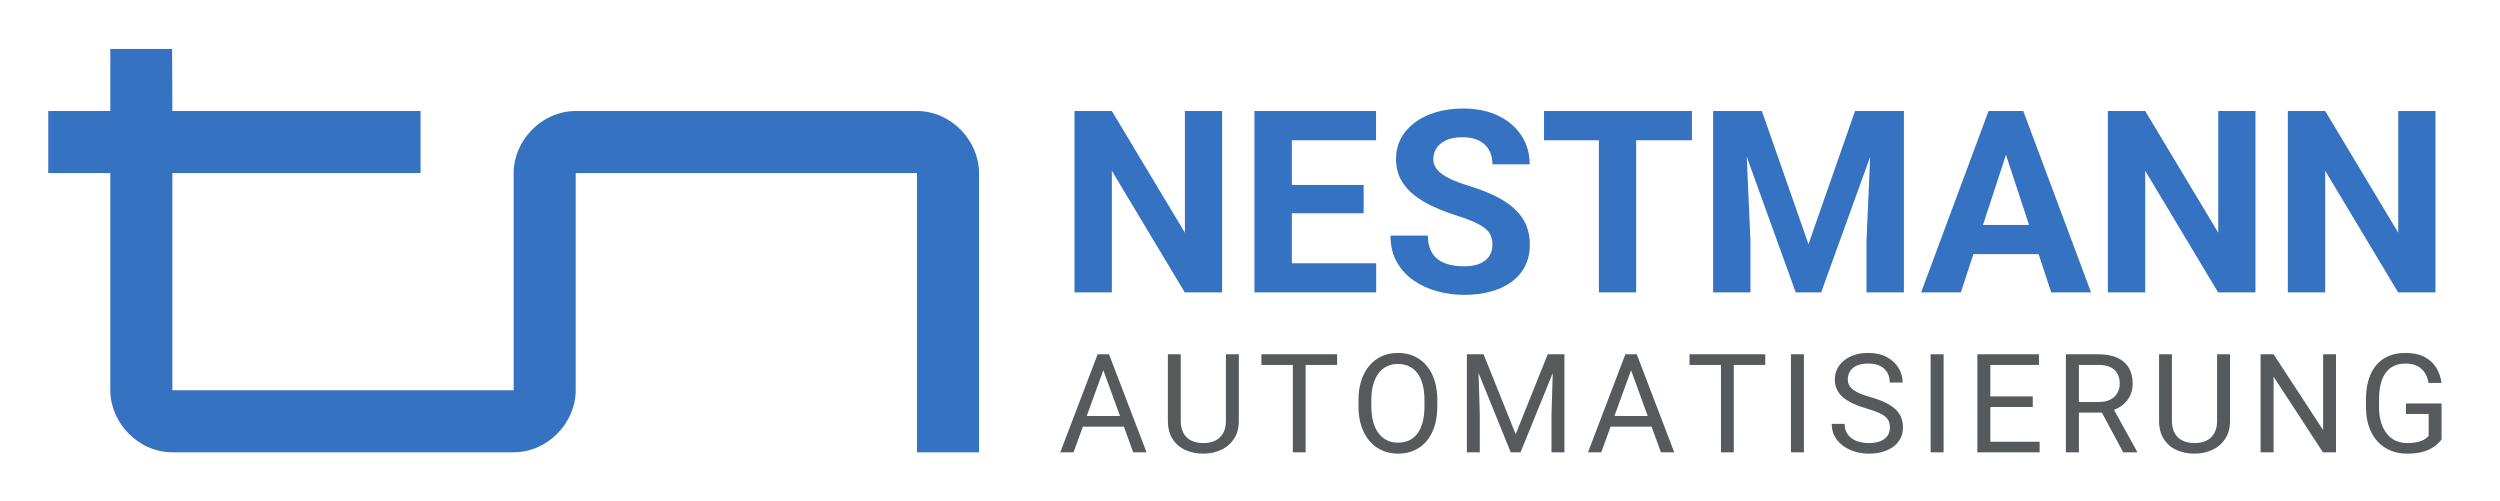
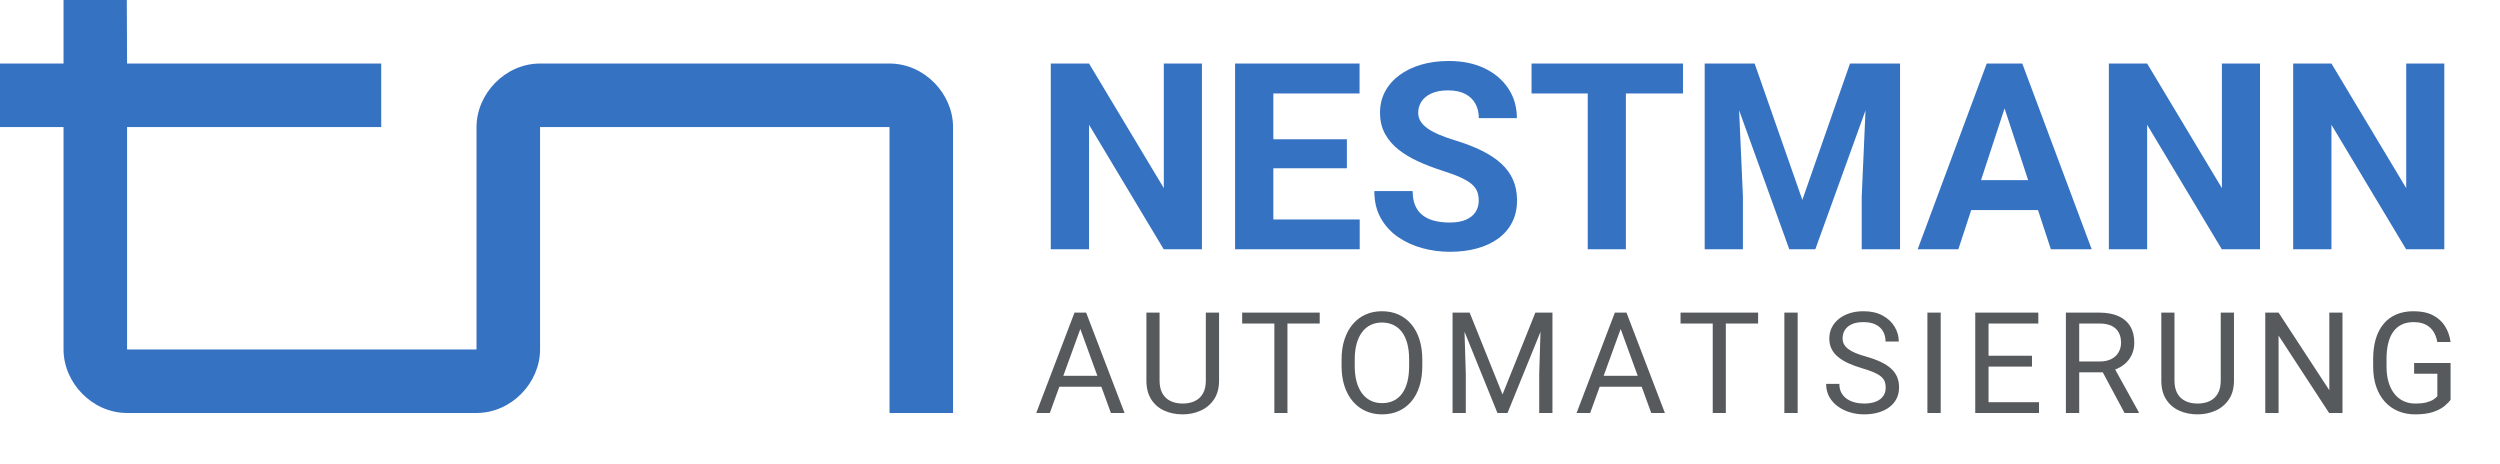
- <svg xmlns="http://www.w3.org/2000/svg" width="725.2" height="145.2" viewBox="0 0 725.2 145.2">
+ <svg xmlns="http://www.w3.org/2000/svg" width="708.252" height="131.391" viewBox="14 14.203 708.252 131.391">
  <g transform="translate(14,14)">
    <path fill="#3572C2" d="M 18 0.203 L 18 18.203 L 0 18.203 L 0 36.203 L 18 36.203 L 18 99.203 C 18 108.621 26.102 117.203 36 117.203 L 135 117.203 C 144.898 117.203 153 108.621 153 99.203 L 153 36.203 L 252 36.203 L 252 117.203 L 270 117.203 L 270 36.203 C 270 26.789 261.898 18.203 252 18.203 L 153 18.203 C 143.102 18.203 135 26.789 135 36.203 L 135 99.203 L 36 99.203 L 36 36.203 L 108 36.203 L 108 18.203 L 36 18.203 L 35.922 0.203 L 18 0.203 Z" />
  </g>
  <path fill="#3572C2" d="M354.506 32.204V84.813H343.677L322.528 49.549V84.813H311.686V32.204H322.528L343.712 67.503V32.204ZM399.206 76.374V84.813H371.226V76.374ZM374.74 32.204V84.813H363.898V32.204ZM395.57 53.648V61.867H371.226V53.648ZM399.163 32.204V40.679H371.226V32.204ZM432.926 71.051Q432.926 69.625 432.501 68.491Q432.075 67.358 430.966 66.397Q429.856 65.437 427.833 64.499Q425.81 63.561 422.603 62.551Q418.994 61.395 415.802 59.943Q412.609 58.491 410.173 56.563Q407.737 54.634 406.349 52.066Q404.961 49.498 404.961 46.108Q404.961 42.816 406.397 40.129Q407.833 37.442 410.444 35.509Q413.056 33.576 416.613 32.528Q420.17 31.481 424.438 31.481Q430.266 31.481 434.599 33.568Q438.932 35.655 441.332 39.311Q443.733 42.967 443.733 47.673H432.952Q432.952 45.371 431.993 43.603Q431.034 41.835 429.105 40.822Q427.177 39.81 424.242 39.81Q421.426 39.81 419.544 40.66Q417.661 41.511 416.72 42.949Q415.778 44.387 415.778 46.158Q415.778 47.502 416.458 48.588Q417.138 49.673 418.466 50.609Q419.794 51.545 421.758 52.374Q423.721 53.203 426.288 53.983Q430.572 55.297 433.836 56.912Q437.101 58.527 439.312 60.558Q441.524 62.589 442.652 65.163Q443.779 67.736 443.779 70.979Q443.779 74.415 442.43 77.114Q441.08 79.814 438.561 81.693Q436.042 83.573 432.529 84.554Q429.016 85.536 424.689 85.536Q420.771 85.536 416.978 84.512Q413.186 83.488 410.106 81.379Q407.025 79.27 405.186 76.019Q403.347 72.769 403.347 68.341H414.202Q414.202 70.782 414.956 72.482Q415.71 74.183 417.106 75.239Q418.503 76.296 420.429 76.77Q422.356 77.243 424.689 77.243Q427.506 77.243 429.326 76.44Q431.145 75.636 432.036 74.235Q432.926 72.833 432.926 71.051ZM474.615 32.204V84.813H463.808V32.204ZM490.791 32.204V40.679H447.889V32.204ZM501.91 32.204H511.091L524.605 70.834L538.107 32.204H547.299L528.283 84.813H520.903ZM496.939 32.204H506.108L507.77 69.872V84.813H496.939ZM543.089 32.204H552.283V84.813H541.428V69.872ZM583.111 41.198 568.804 84.813H557.279L576.843 32.204H584.174ZM595.015 84.813 580.672 41.198 579.511 32.204H586.916L606.576 84.813ZM594.381 65.24V73.715H566.563V65.24ZM654.263 32.204V84.813H643.434L622.286 49.549V84.813H611.444V32.204H622.286L643.469 67.503V32.204ZM706.475 32.204V84.813H695.646L674.498 49.549V84.813H663.656V32.204H674.498L695.681 67.503V32.204Z" />
  <path fill="#575A5C" d="M320.828 105.285 311.414 131.203H307.566L318.406 102.766H320.887ZM328.719 131.203 319.285 105.285 319.227 102.766H321.707L332.586 131.203ZM328.23 120.676V123.762H312.254V120.676ZM355.612 102.766H359.362V122.004Q359.362 125.207 357.936 127.336Q356.51 129.465 354.157 130.529Q351.803 131.594 349.05 131.594Q346.159 131.594 343.825 130.529Q341.491 129.465 340.134 127.336Q338.776 125.207 338.776 122.004V102.766H342.507V122.004Q342.507 124.23 343.327 125.676Q344.147 127.121 345.622 127.824Q347.096 128.527 349.05 128.527Q351.022 128.527 352.497 127.824Q353.971 127.121 354.792 125.676Q355.612 124.23 355.612 122.004ZM378.736 102.766V131.203H375.025V102.766ZM387.876 102.766V105.852H365.904V102.766ZM416.938 116.086V117.883Q416.938 121.086 416.137 123.625Q415.336 126.164 413.832 127.941Q412.328 129.719 410.229 130.656Q408.129 131.594 405.531 131.594Q403.012 131.594 400.912 130.656Q398.813 129.719 397.279 127.941Q395.746 126.164 394.906 123.625Q394.067 121.086 394.067 117.883V116.086Q394.067 112.883 394.897 110.354Q395.727 107.824 397.25 106.037Q398.774 104.25 400.873 103.312Q402.973 102.375 405.492 102.375Q408.09 102.375 410.19 103.312Q412.289 104.25 413.803 106.037Q415.317 107.824 416.127 110.354Q416.938 112.883 416.938 116.086ZM413.207 117.883V116.047Q413.207 113.508 412.69 111.555Q412.172 109.602 411.176 108.273Q410.18 106.945 408.744 106.262Q407.309 105.578 405.492 105.578Q403.735 105.578 402.318 106.262Q400.902 106.945 399.897 108.273Q398.891 109.602 398.344 111.555Q397.797 113.508 397.797 116.047V117.883Q397.797 120.441 398.344 122.404Q398.891 124.367 399.916 125.705Q400.942 127.043 402.358 127.727Q403.774 128.41 405.531 128.41Q407.367 128.41 408.793 127.727Q410.219 127.043 411.205 125.705Q412.192 124.367 412.699 122.404Q413.207 120.441 413.207 117.883ZM426.702 102.766H430.354L439.671 125.949L448.968 102.766H452.64L441.077 131.203H438.225ZM425.511 102.766H428.733L429.261 120.109V131.203H425.511ZM450.589 102.766H453.811V131.203H450.061V120.109ZM473.908 105.285 464.494 131.203H460.646L471.486 102.766H473.966ZM481.798 131.203 472.365 105.285 472.306 102.766H474.787L485.666 131.203ZM481.31 120.676V123.762H465.334V120.676ZM502.93 102.766V131.203H499.219V102.766ZM512.071 102.766V105.852H490.098V102.766ZM523.28 102.766V131.203H519.511V102.766ZM548.22 124.016Q548.22 123.02 547.918 122.248Q547.615 121.477 546.863 120.852Q546.111 120.227 544.793 119.66Q543.474 119.094 541.463 118.508Q539.353 117.883 537.654 117.111Q535.955 116.34 534.744 115.344Q533.533 114.348 532.888 113.059Q532.244 111.77 532.244 110.109Q532.244 108.449 532.927 107.043Q533.611 105.637 534.89 104.592Q536.17 103.547 537.947 102.961Q539.724 102.375 541.912 102.375Q545.115 102.375 547.351 103.596Q549.588 104.816 550.759 106.779Q551.931 108.742 551.931 110.969H548.181Q548.181 109.367 547.498 108.127Q546.814 106.887 545.427 106.174Q544.041 105.461 541.912 105.461Q539.9 105.461 538.592 106.066Q537.283 106.672 536.648 107.707Q536.013 108.742 536.013 110.07Q536.013 110.969 536.394 111.701Q536.775 112.434 537.586 113.059Q538.396 113.684 539.656 114.211Q540.916 114.738 542.674 115.227Q545.095 115.91 546.853 116.75Q548.611 117.59 549.754 118.635Q550.896 119.68 551.453 120.998Q552.009 122.316 552.009 123.977Q552.009 125.715 551.306 127.121Q550.603 128.527 549.295 129.523Q547.986 130.52 546.16 131.057Q544.334 131.594 542.088 131.594Q540.115 131.594 538.211 131.047Q536.306 130.5 534.754 129.406Q533.201 128.312 532.273 126.701Q531.345 125.09 531.345 122.961H535.095Q535.095 124.426 535.662 125.471Q536.228 126.516 537.215 127.199Q538.201 127.883 539.461 128.205Q540.72 128.527 542.088 128.527Q544.06 128.527 545.427 127.98Q546.795 127.434 547.508 126.418Q548.22 125.402 548.22 124.016ZM563.805 102.766V131.203H560.036V102.766ZM591.655 128.137V131.203H576.597V128.137ZM577.359 102.766V131.203H573.589V102.766ZM589.663 114.992V118.059H576.597V114.992ZM591.46 102.766V105.852H576.597V102.766ZM599.271 102.766H608.685Q611.889 102.766 614.105 103.742Q616.322 104.719 617.484 106.623Q618.646 108.527 618.646 111.301Q618.646 113.254 617.855 114.865Q617.064 116.477 615.59 117.6Q614.115 118.723 612.064 119.27L611.01 119.68H602.162L602.123 116.613H608.803Q610.834 116.613 612.182 115.9Q613.529 115.188 614.213 113.977Q614.896 112.766 614.896 111.301Q614.896 109.66 614.252 108.43Q613.607 107.199 612.23 106.525Q610.853 105.852 608.685 105.852H603.041V131.203H599.271ZM615.892 131.203 608.978 118.312 612.904 118.293 619.916 130.969V131.203ZM643.137 102.766H646.887V122.004Q646.887 125.207 645.461 127.336Q644.036 129.465 641.682 130.529Q639.329 131.594 636.575 131.594Q633.684 131.594 631.35 130.529Q629.016 129.465 627.659 127.336Q626.301 125.207 626.301 122.004V102.766H630.032V122.004Q630.032 124.23 630.852 125.676Q631.672 127.121 633.147 127.824Q634.622 128.527 636.575 128.527Q638.547 128.527 640.022 127.824Q641.497 127.121 642.317 125.676Q643.137 124.23 643.137 122.004ZM677.628 102.766V131.203H673.839L659.523 109.27V131.203H655.753V102.766H659.523L673.898 124.758V102.766ZM708.252 117.043V127.453Q707.725 128.234 706.572 129.201Q705.42 130.168 703.398 130.881Q701.377 131.594 698.193 131.594Q695.596 131.594 693.418 130.686Q691.24 129.777 689.648 128.029Q688.057 126.281 687.188 123.771Q686.318 121.262 686.318 118.078V115.871Q686.318 112.688 687.07 110.188Q687.822 107.688 689.287 105.939Q690.752 104.191 692.881 103.283Q695.01 102.375 697.764 102.375Q701.025 102.375 703.223 103.498Q705.42 104.621 706.66 106.594Q707.9 108.566 708.252 111.086H704.482Q704.229 109.543 703.477 108.273Q702.725 107.004 701.338 106.232Q699.951 105.461 697.764 105.461Q695.791 105.461 694.346 106.184Q692.9 106.906 691.963 108.254Q691.025 109.602 690.566 111.516Q690.107 113.43 690.107 115.832V118.078Q690.107 120.539 690.684 122.473Q691.26 124.406 692.334 125.764Q693.408 127.121 694.902 127.824Q696.396 128.527 698.213 128.527Q700.225 128.527 701.475 128.186Q702.725 127.844 703.428 127.365Q704.131 126.887 704.502 126.457V120.09H697.92V117.043Z" />
</svg>
